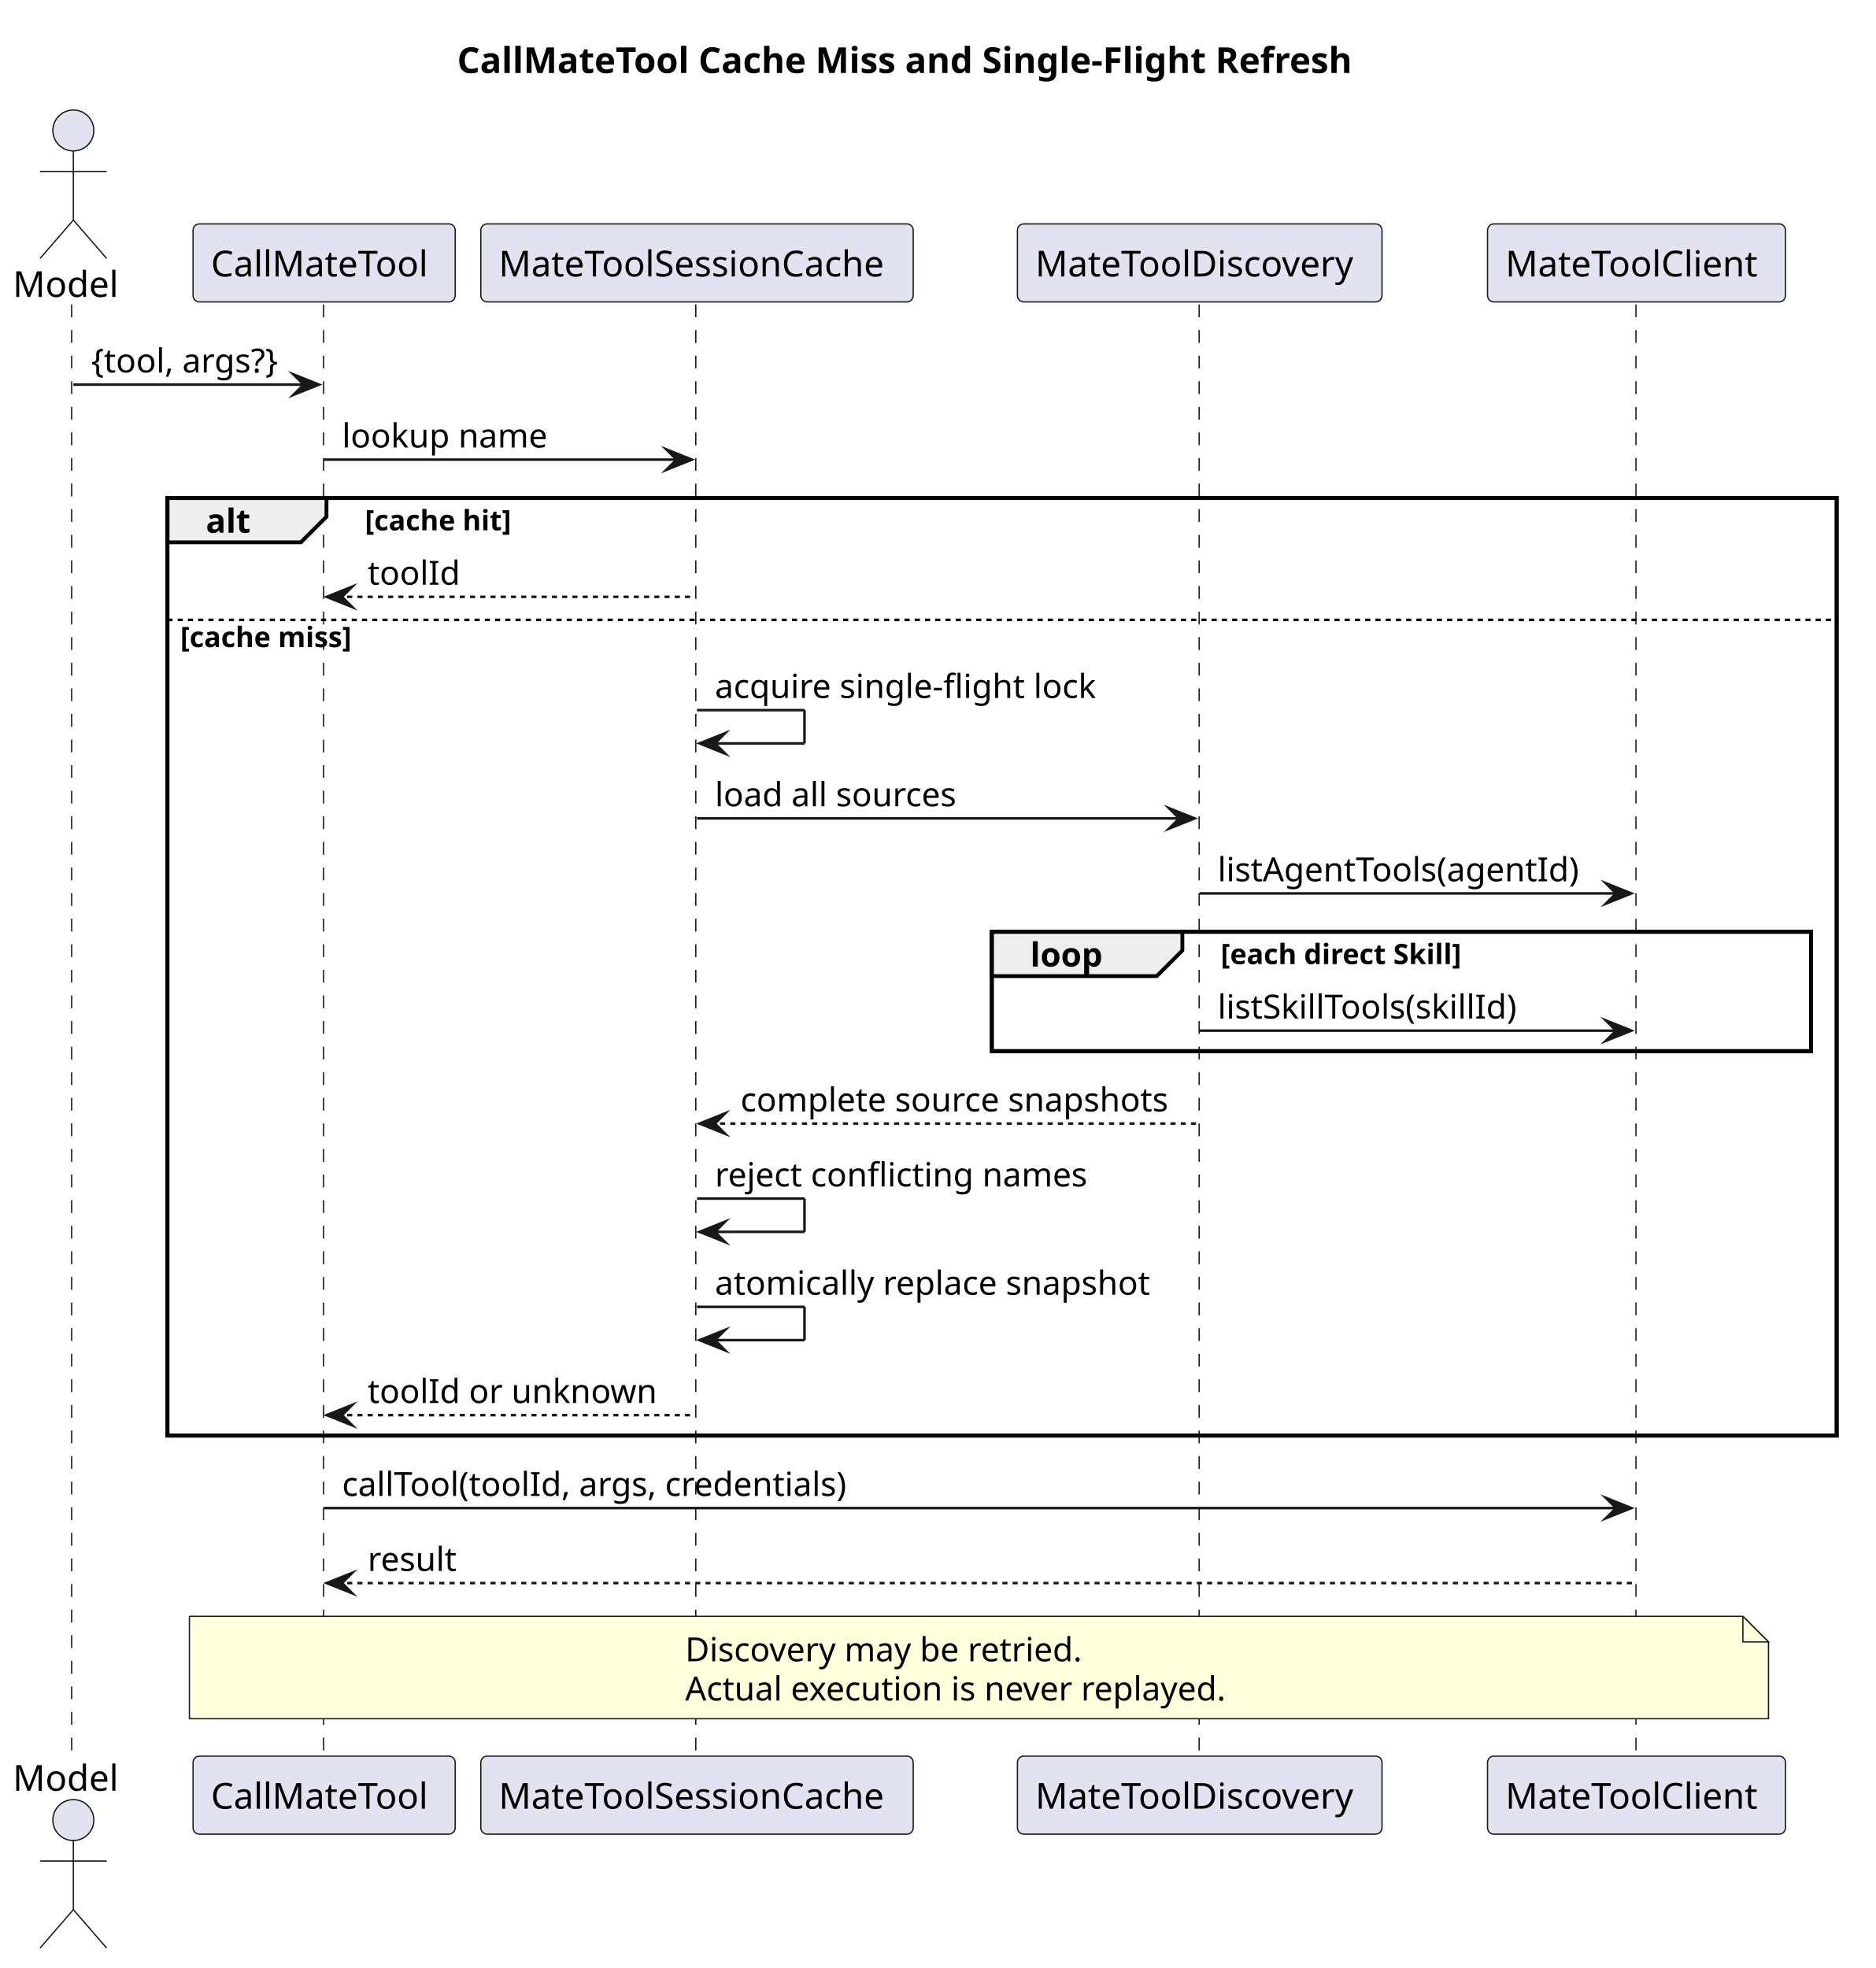
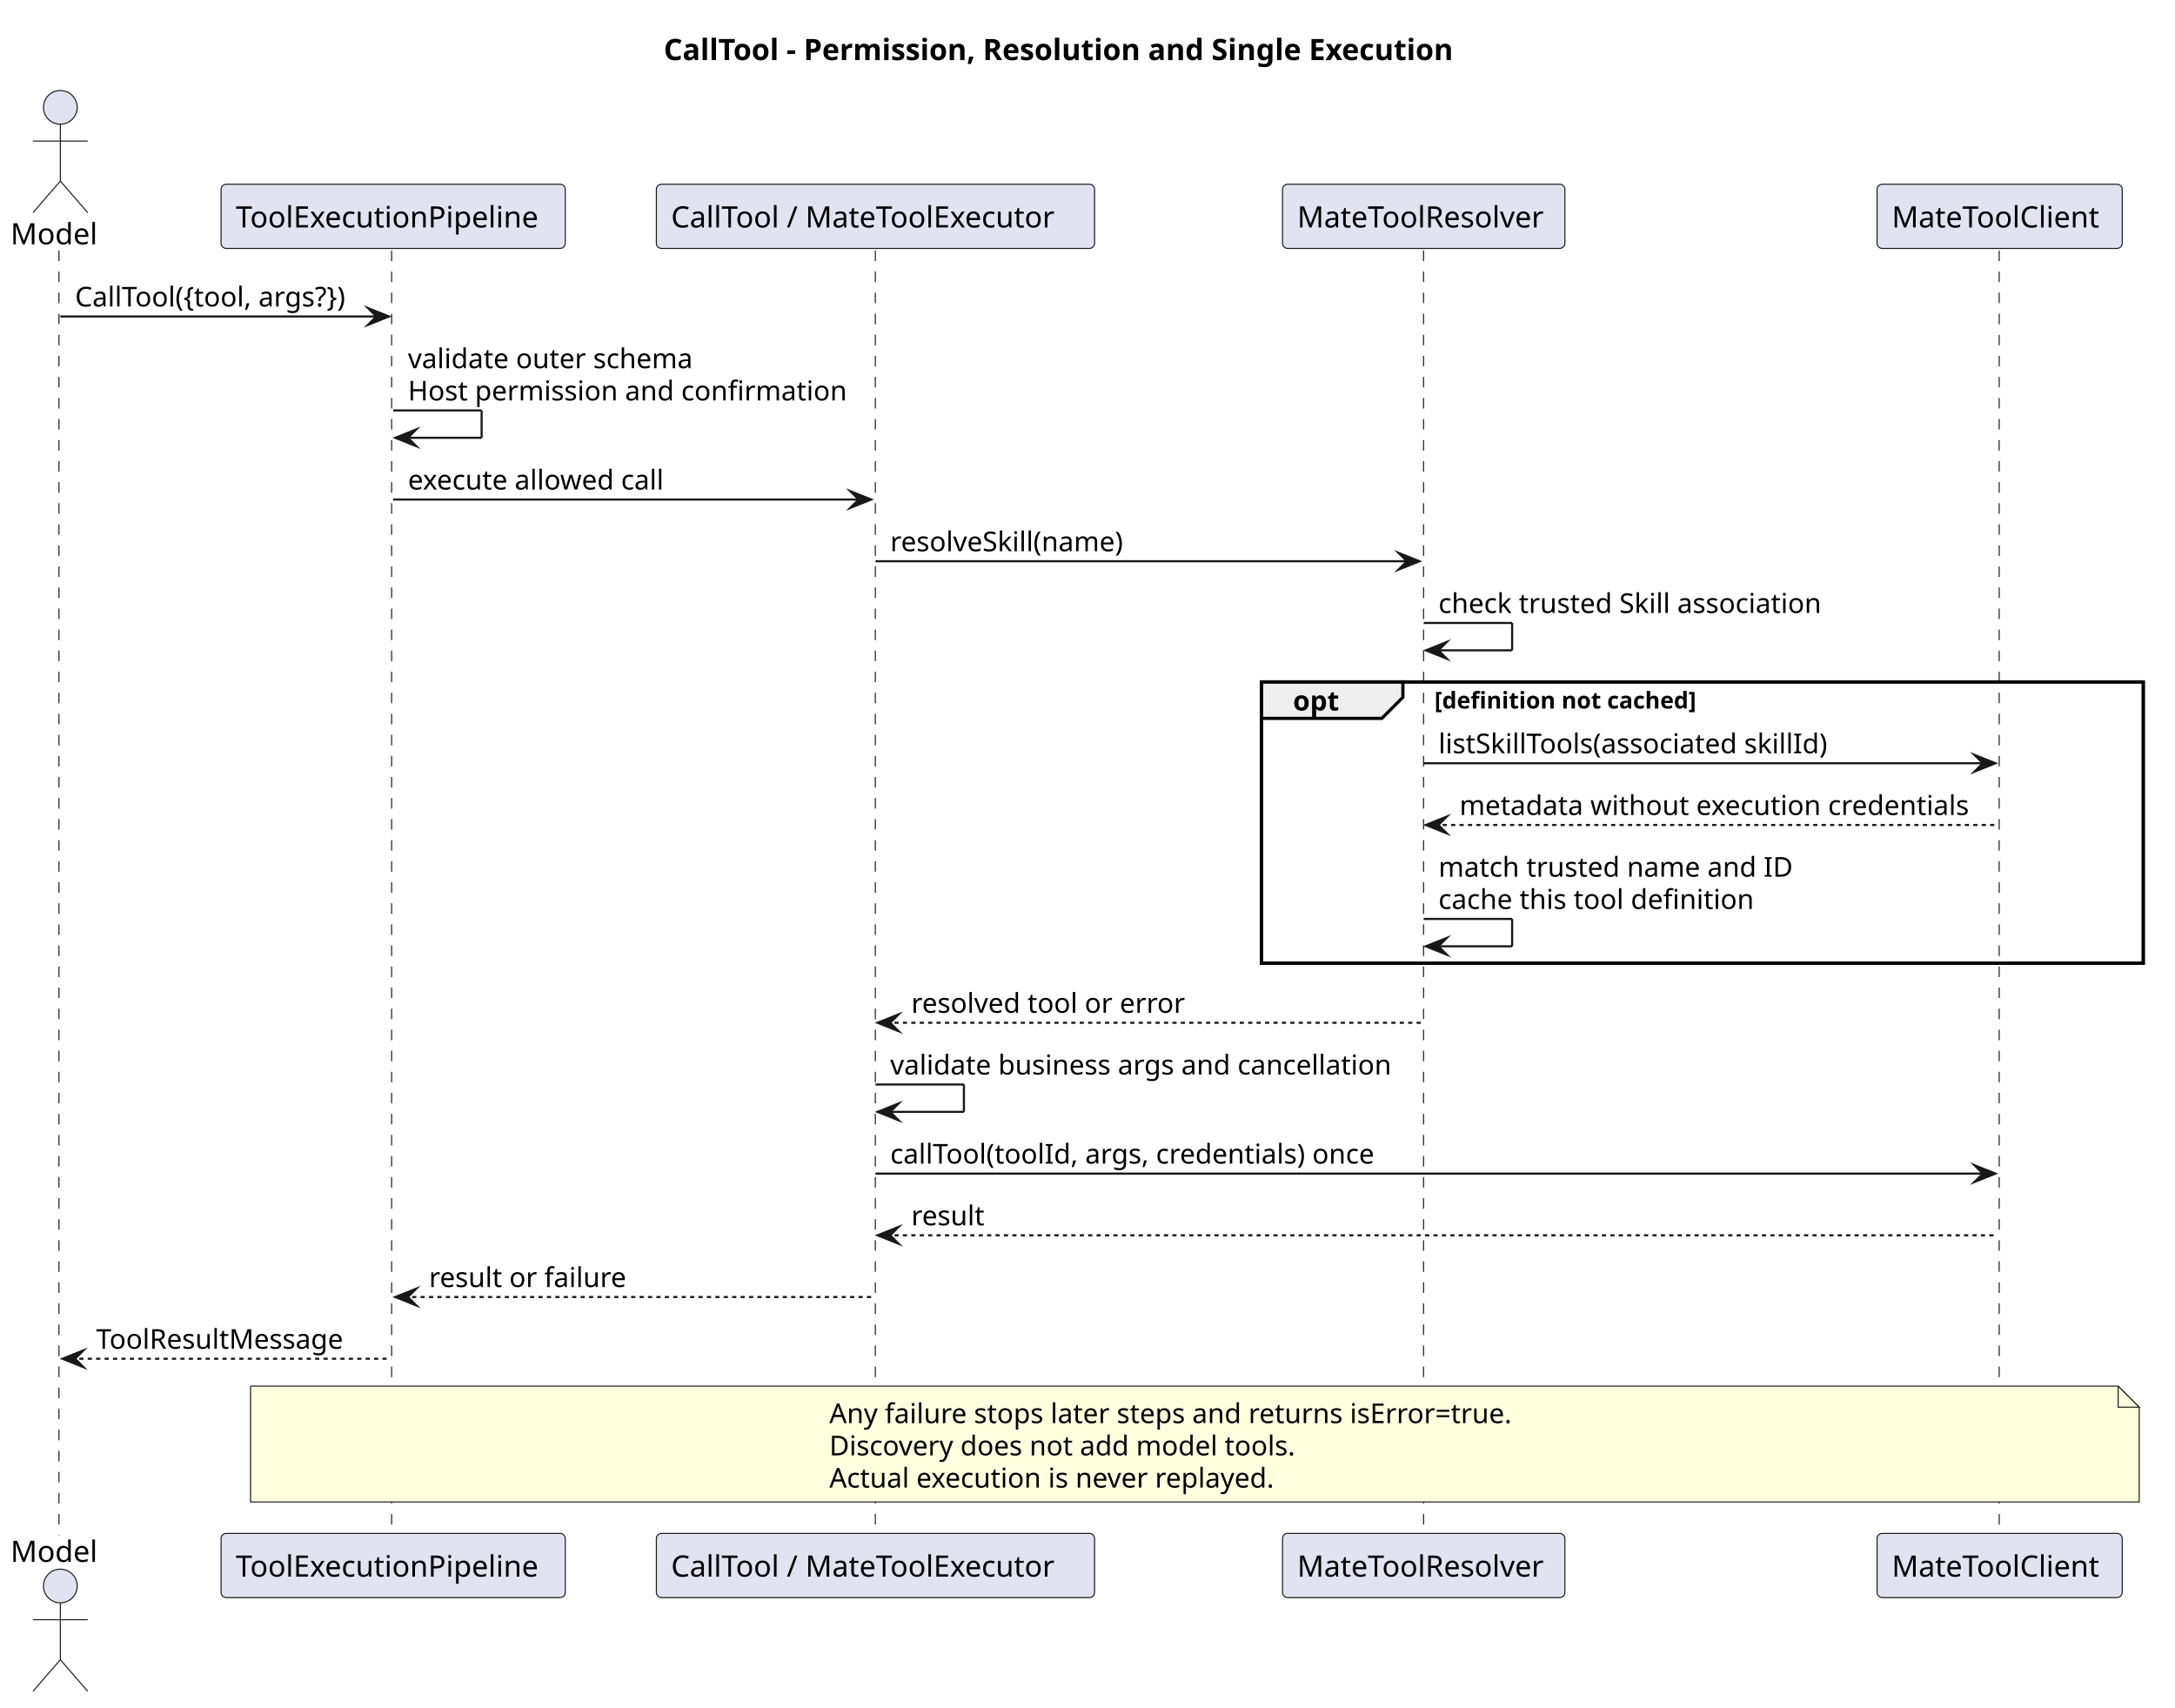
- <svg xmlns="http://www.w3.org/2000/svg" contentStyleType="text/css" data-diagram-type="SEQUENCE" height="769px" preserveAspectRatio="none" style="width:733px;height:769px;background:#FFFFFF;" version="1.1" viewBox="0 0 733 769" width="733px" zoomAndPan="magnify">
+ <svg xmlns="http://www.w3.org/2000/svg" contentStyleType="text/css" data-diagram-type="SEQUENCE" height="811px" preserveAspectRatio="none" style="width:1033px;height:811px;background:#FFFFFF;" version="1.1" viewBox="0 0 1033 811" width="1033px" zoomAndPan="magnify">
  <defs />
  <g>
-     <g class="title" data-source-line="127">
-       <text fill="#000000" font-family="sans-serif" font-size="14" font-weight="700" lengthAdjust="spacing" textLength="369.407" x="178.619" y="28.535">CallMateTool Cache Miss and Single-Flight Refresh</text>
+     <g class="title" data-source-line="135">
+       <text fill="#000000" font-family="sans-serif" font-size="14" font-weight="700" lengthAdjust="spacing" textLength="396.45" x="315.24" y="28.535">CallTool - Permission, Resolution and Single Execution</text>
    </g>
-     <rect fill="none" height="366.371" style="stroke:#000000;stroke-width:1.5;" width="652.217" x="65.428" y="194.598" />
-     <rect fill="none" height="46.621" style="stroke:#000000;stroke-width:1.5;" width="320.111" x="387.534" y="364.106" />
-     <g class="participant-lifeline" data-entity-uid="part1" data-qualified-name="Model" data-source-line="129" id="part1-lifeline">
+     <rect fill="none" height="133.553" style="stroke:#000000;stroke-width:1.5;" width="418.821" x="599.109" y="323.84" />
+     <g class="participant-lifeline" data-entity-uid="part1" data-qualified-name="Model" data-source-line="137" id="part1-lifeline">
      <g>
-         <rect fill="#000000" fill-opacity="0" height="568.234" width="8" x="24.658" y="118.977" />
-         <line style="stroke:#181818;stroke-width:0.5;stroke-dasharray:5,5;" x1="28" x2="28" y1="118.977" y2="687.211" />
+         <rect fill="#000000" fill-opacity="0" height="610.211" width="8" x="24.658" y="118.977" />
+         <line style="stroke:#181818;stroke-width:0.5;stroke-dasharray:5,5;" x1="28" x2="28" y1="118.977" y2="729.188" />
      </g>
    </g>
-     <g class="participant-lifeline" data-entity-uid="part2" data-qualified-name="Call" data-source-line="130" id="part2-lifeline">
+     <g class="participant-lifeline" data-entity-uid="part2" data-qualified-name="Pipeline" data-source-line="138" id="part2-lifeline">
      <g>
-         <rect fill="#000000" fill-opacity="0" height="568.234" width="8" x="122.647" y="118.977" />
-         <line style="stroke:#181818;stroke-width:0.5;stroke-dasharray:5,5;" x1="126.428" x2="126.428" y1="118.977" y2="687.211" />
+         <rect fill="#000000" fill-opacity="0" height="610.211" width="8" x="182.74" y="118.977" />
+         <line style="stroke:#181818;stroke-width:0.5;stroke-dasharray:5,5;" x1="185.999" x2="185.999" y1="118.977" y2="729.188" />
      </g>
    </g>
-     <g class="participant-lifeline" data-entity-uid="part3" data-qualified-name="Cache" data-source-line="131" id="part3-lifeline">
+     <g class="participant-lifeline" data-entity-uid="part3" data-qualified-name="Call" data-source-line="139" id="part3-lifeline">
      <g>
-         <rect fill="#000000" fill-opacity="0" height="568.234" width="8" x="268.34" y="118.977" />
-         <line style="stroke:#181818;stroke-width:0.5;stroke-dasharray:5,5;" x1="271.865" x2="271.865" y1="118.977" y2="687.211" />
+         <rect fill="#000000" fill-opacity="0" height="610.211" width="8" x="411.798" y="118.977" />
+         <line style="stroke:#181818;stroke-width:0.5;stroke-dasharray:5,5;" x1="415.731" x2="415.731" y1="118.977" y2="729.188" />
      </g>
    </g>
-     <g class="participant-lifeline" data-entity-uid="part4" data-qualified-name="Discovery" data-source-line="132" id="part4-lifeline">
+     <g class="participant-lifeline" data-entity-uid="part4" data-qualified-name="Resolver" data-source-line="140" id="part4-lifeline">
      <g>
-         <rect fill="#000000" fill-opacity="0" height="568.234" width="8" x="464.761" y="118.977" />
-         <line style="stroke:#181818;stroke-width:0.5;stroke-dasharray:5,5;" x1="468.534" x2="468.534" y1="118.977" y2="687.211" />
+         <rect fill="#000000" fill-opacity="0" height="610.211" width="8" x="672.176" y="118.977" />
+         <line style="stroke:#181818;stroke-width:0.5;stroke-dasharray:5,5;" x1="676.109" x2="676.109" y1="118.977" y2="729.188" />
      </g>
    </g>
-     <g class="participant-lifeline" data-entity-uid="part5" data-qualified-name="Mate" data-source-line="133" id="part5-lifeline">
+     <g class="participant-lifeline" data-entity-uid="part5" data-qualified-name="Mate" data-source-line="141" id="part5-lifeline">
      <g>
-         <rect fill="#000000" fill-opacity="0" height="568.234" width="8" x="635.43" y="118.977" />
-         <line style="stroke:#181818;stroke-width:0.5;stroke-dasharray:5,5;" x1="639.215" x2="639.215" y1="118.977" y2="687.211" />
+         <rect fill="#000000" fill-opacity="0" height="610.211" width="8" x="945.715" y="118.977" />
+         <line style="stroke:#181818;stroke-width:0.5;stroke-dasharray:5,5;" x1="949.5" x2="949.5" y1="118.977" y2="729.188" />
      </g>
    </g>
-     <g class="participant participant-head" data-entity-uid="part1" data-qualified-name="Model" data-source-line="129" id="part1-head">
+     <g class="participant participant-head" data-entity-uid="part1" data-qualified-name="Model" data-source-line="137" id="part1-head">
      <text fill="#000000" font-family="sans-serif" font-size="14" lengthAdjust="spacing" textLength="41.316" x="5" y="116.023">Model</text>
      <ellipse cx="28.658" cy="50.988" fill="#E2E2F0" rx="8" ry="8" style="stroke:#181818;stroke-width:0.5;" />
      <path d="M28.658,58.988 L28.658,85.988 M15.658,66.988 L41.658,66.988 M28.658,85.988 L15.658,100.988 M28.658,85.988 L41.658,100.988" fill="none" style="stroke:#181818;stroke-width:0.5;" />
    </g>
-     <g class="participant participant-tail" data-entity-uid="part1" data-qualified-name="Model" data-source-line="129" id="part1-tail">
-       <text fill="#000000" font-family="sans-serif" font-size="14" lengthAdjust="spacing" textLength="41.316" x="5" y="699.746">Model</text>
-       <ellipse cx="28.658" cy="711.199" fill="#E2E2F0" rx="8" ry="8" style="stroke:#181818;stroke-width:0.5;" />
-       <path d="M28.658,719.199 L28.658,746.199 M15.658,727.199 L41.658,727.199 M28.658,746.199 L15.658,761.199 M28.658,746.199 L41.658,761.199" fill="none" style="stroke:#181818;stroke-width:0.5;" />
+     <g class="participant participant-tail" data-entity-uid="part1" data-qualified-name="Model" data-source-line="137" id="part1-tail">
+       <text fill="#000000" font-family="sans-serif" font-size="14" lengthAdjust="spacing" textLength="41.316" x="5" y="741.723">Model</text>
+       <ellipse cx="28.658" cy="753.176" fill="#E2E2F0" rx="8" ry="8" style="stroke:#181818;stroke-width:0.5;" />
+       <path d="M28.658,761.176 L28.658,788.176 M15.658,769.176 L41.658,769.176 M28.658,788.176 L15.658,803.176 M28.658,788.176 L41.658,803.176" fill="none" style="stroke:#181818;stroke-width:0.5;" />
    </g>
-     <g class="participant participant-head" data-entity-uid="part2" data-qualified-name="Call" data-source-line="130" id="part2-head">
-       <rect fill="#E2E2F0" height="30.488" rx="2.5" ry="2.5" style="stroke:#181818;stroke-width:0.5;" width="102.436" x="75.428" y="87.488" />
-       <text fill="#000000" font-family="sans-serif" font-size="14" lengthAdjust="spacing" textLength="88.436" x="82.428" y="108.023">CallMateTool</text>
+     <g class="participant participant-head" data-entity-uid="part2" data-qualified-name="Pipeline" data-source-line="138" id="part2-head">
+       <rect fill="#E2E2F0" height="30.488" rx="2.5" ry="2.5" style="stroke:#181818;stroke-width:0.5;" width="163.481" x="104.999" y="87.488" />
+       <text fill="#000000" font-family="sans-serif" font-size="14" lengthAdjust="spacing" textLength="149.481" x="111.999" y="108.023">ToolExecutionPipeline</text>
    </g>
-     <g class="participant participant-tail" data-entity-uid="part2" data-qualified-name="Call" data-source-line="130" id="part2-tail">
-       <rect fill="#E2E2F0" height="30.488" rx="2.5" ry="2.5" style="stroke:#181818;stroke-width:0.5;" width="102.436" x="75.428" y="686.211" />
-       <text fill="#000000" font-family="sans-serif" font-size="14" lengthAdjust="spacing" textLength="88.436" x="82.428" y="706.746">CallMateTool</text>
+     <g class="participant participant-tail" data-entity-uid="part2" data-qualified-name="Pipeline" data-source-line="138" id="part2-tail">
+       <rect fill="#E2E2F0" height="30.488" rx="2.5" ry="2.5" style="stroke:#181818;stroke-width:0.5;" width="163.481" x="104.999" y="728.188" />
+       <text fill="#000000" font-family="sans-serif" font-size="14" lengthAdjust="spacing" textLength="149.481" x="111.999" y="748.723">ToolExecutionPipeline</text>
    </g>
-     <g class="participant participant-head" data-entity-uid="part3" data-qualified-name="Cache" data-source-line="131" id="part3-head">
-       <rect fill="#E2E2F0" height="30.488" rx="2.5" ry="2.5" style="stroke:#181818;stroke-width:0.5;" width="168.95" x="187.865" y="87.488" />
-       <text fill="#000000" font-family="sans-serif" font-size="14" lengthAdjust="spacing" textLength="154.95" x="194.865" y="108.023">MateToolSessionCache</text>
+     <g class="participant participant-head" data-entity-uid="part3" data-qualified-name="Call" data-source-line="139" id="part3-head">
+       <rect fill="#E2E2F0" height="30.488" rx="2.5" ry="2.5" style="stroke:#181818;stroke-width:0.5;" width="208.134" x="311.731" y="87.488" />
+       <text fill="#000000" font-family="sans-serif" font-size="14" lengthAdjust="spacing" textLength="194.134" x="318.731" y="108.023">CallTool / MateToolExecutor</text>
    </g>
-     <g class="participant participant-tail" data-entity-uid="part3" data-qualified-name="Cache" data-source-line="131" id="part3-tail">
-       <rect fill="#E2E2F0" height="30.488" rx="2.5" ry="2.5" style="stroke:#181818;stroke-width:0.5;" width="168.95" x="187.865" y="686.211" />
-       <text fill="#000000" font-family="sans-serif" font-size="14" lengthAdjust="spacing" textLength="154.95" x="194.865" y="706.746">MateToolSessionCache</text>
+     <g class="participant participant-tail" data-entity-uid="part3" data-qualified-name="Call" data-source-line="139" id="part3-tail">
+       <rect fill="#E2E2F0" height="30.488" rx="2.5" ry="2.5" style="stroke:#181818;stroke-width:0.5;" width="208.134" x="311.731" y="728.188" />
+       <text fill="#000000" font-family="sans-serif" font-size="14" lengthAdjust="spacing" textLength="194.134" x="318.731" y="748.723">CallTool / MateToolExecutor</text>
    </g>
-     <g class="participant participant-head" data-entity-uid="part4" data-qualified-name="Discovery" data-source-line="132" id="part4-head">
-       <rect fill="#E2E2F0" height="30.488" rx="2.5" ry="2.5" style="stroke:#181818;stroke-width:0.5;" width="142.454" x="397.534" y="87.488" />
-       <text fill="#000000" font-family="sans-serif" font-size="14" lengthAdjust="spacing" textLength="128.454" x="404.534" y="108.023">MateToolDiscovery</text>
+     <g class="participant participant-head" data-entity-uid="part4" data-qualified-name="Resolver" data-source-line="140" id="part4-head">
+       <rect fill="#E2E2F0" height="30.488" rx="2.5" ry="2.5" style="stroke:#181818;stroke-width:0.5;" width="134.135" x="609.109" y="87.488" />
+       <text fill="#000000" font-family="sans-serif" font-size="14" lengthAdjust="spacing" textLength="120.135" x="616.109" y="108.023">MateToolResolver</text>
    </g>
-     <g class="participant participant-tail" data-entity-uid="part4" data-qualified-name="Discovery" data-source-line="132" id="part4-tail">
-       <rect fill="#E2E2F0" height="30.488" rx="2.5" ry="2.5" style="stroke:#181818;stroke-width:0.5;" width="142.454" x="397.534" y="686.211" />
-       <text fill="#000000" font-family="sans-serif" font-size="14" lengthAdjust="spacing" textLength="128.454" x="404.534" y="706.746">MateToolDiscovery</text>
+     <g class="participant participant-tail" data-entity-uid="part4" data-qualified-name="Resolver" data-source-line="140" id="part4-tail">
+       <rect fill="#E2E2F0" height="30.488" rx="2.5" ry="2.5" style="stroke:#181818;stroke-width:0.5;" width="134.135" x="609.109" y="728.188" />
+       <text fill="#000000" font-family="sans-serif" font-size="14" lengthAdjust="spacing" textLength="120.135" x="616.109" y="748.723">MateToolResolver</text>
    </g>
-     <g class="participant participant-head" data-entity-uid="part5" data-qualified-name="Mate" data-source-line="133" id="part5-head">
-       <rect fill="#E2E2F0" height="30.488" rx="2.5" ry="2.5" style="stroke:#181818;stroke-width:0.5;" width="116.43" x="581.215" y="87.488" />
-       <text fill="#000000" font-family="sans-serif" font-size="14" lengthAdjust="spacing" textLength="102.43" x="588.215" y="108.023">MateToolClient</text>
+     <g class="participant participant-head" data-entity-uid="part5" data-qualified-name="Mate" data-source-line="141" id="part5-head">
+       <rect fill="#E2E2F0" height="30.488" rx="2.5" ry="2.5" style="stroke:#181818;stroke-width:0.5;" width="116.43" x="891.5" y="87.488" />
+       <text fill="#000000" font-family="sans-serif" font-size="14" lengthAdjust="spacing" textLength="102.43" x="898.5" y="108.023">MateToolClient</text>
    </g>
-     <g class="participant participant-tail" data-entity-uid="part5" data-qualified-name="Mate" data-source-line="133" id="part5-tail">
-       <rect fill="#E2E2F0" height="30.488" rx="2.5" ry="2.5" style="stroke:#181818;stroke-width:0.5;" width="116.43" x="581.215" y="686.211" />
-       <text fill="#000000" font-family="sans-serif" font-size="14" lengthAdjust="spacing" textLength="102.43" x="588.215" y="706.746">MateToolClient</text>
+     <g class="participant participant-tail" data-entity-uid="part5" data-qualified-name="Mate" data-source-line="141" id="part5-tail">
+       <rect fill="#E2E2F0" height="30.488" rx="2.5" ry="2.5" style="stroke:#181818;stroke-width:0.5;" width="116.43" x="891.5" y="728.188" />
+       <text fill="#000000" font-family="sans-serif" font-size="14" lengthAdjust="spacing" textLength="102.43" x="898.5" y="748.723">MateToolClient</text>
    </g>
-     <g class="message" data-entity-1="part1" data-entity-2="part2" data-source-line="135" id="msg1">
-       <polygon fill="#181818" points="114.647,146.287,124.647,150.287,114.647,154.287,118.647,150.287" style="stroke:#181818;stroke-width:1;stroke-linejoin:miter;stroke-miterlimit:10;" />
-       <line style="stroke:#181818;stroke-width:1;" x1="28.658" x2="120.647" y1="150.287" y2="150.287" />
-       <text fill="#000000" font-family="sans-serif" font-size="13" lengthAdjust="spacing" textLength="73.988" x="35.658" y="145.545">{tool, args?}</text>
+     <g class="message" data-entity-1="part1" data-entity-2="part2" data-source-line="143" id="msg1">
+       <polygon fill="#181818" points="174.74,146.287,184.74,150.287,174.74,154.287,178.74,150.287" style="stroke:#181818;stroke-width:1;stroke-linejoin:miter;stroke-miterlimit:10;" />
+       <line style="stroke:#181818;stroke-width:1;" x1="28.658" x2="180.74" y1="150.287" y2="150.287" />
+       <text fill="#000000" font-family="sans-serif" font-size="13" lengthAdjust="spacing" textLength="134.082" x="35.658" y="145.545">CallTool({tool, args?})</text>
    </g>
-     <g class="message" data-entity-1="part2" data-entity-2="part3" data-source-line="136" id="msg2">
-       <polygon fill="#181818" points="260.34,175.598,270.34,179.598,260.34,183.598,264.34,179.598" style="stroke:#181818;stroke-width:1;stroke-linejoin:miter;stroke-miterlimit:10;" />
-       <line style="stroke:#181818;stroke-width:1;" x1="126.647" x2="266.34" y1="179.598" y2="179.598" />
-       <text fill="#000000" font-family="sans-serif" font-size="13" lengthAdjust="spacing" textLength="82.316" x="133.647" y="174.856">lookup name</text>
+     <g class="message" data-entity-1="part2" data-entity-2="part2" data-source-line="144" id="msg2">
+       <line style="stroke:#181818;stroke-width:1;" x1="186.74" x2="228.74" y1="194.908" y2="194.908" />
+       <line style="stroke:#181818;stroke-width:1;" x1="228.74" x2="228.74" y1="194.908" y2="207.908" />
+       <line style="stroke:#181818;stroke-width:1;" x1="187.74" x2="228.74" y1="207.908" y2="207.908" />
+       <polygon fill="#181818" points="197.74,203.908,187.74,207.908,197.74,211.908,193.74,207.908" style="stroke:#181818;stroke-width:1;stroke-linejoin:miter;stroke-miterlimit:10;" />
+       <text fill="#000000" font-family="sans-serif" font-size="13" lengthAdjust="spacing" textLength="138.506" x="193.74" y="174.856">validate outer schema</text>
+       <text fill="#000000" font-family="sans-serif" font-size="13" lengthAdjust="spacing" textLength="215.059" x="193.74" y="190.166">Host permission and confirmation</text>
    </g>
-     <path d="M65.428,194.598 L127.567,194.598 L127.567,201.908 L117.567,211.908 L65.428,211.908 L65.428,194.598" fill="#EEEEEE" style="stroke:#000000;stroke-width:1.5;" />
-     <rect fill="none" height="366.371" style="stroke:#000000;stroke-width:1.5;" width="652.217" x="65.428" y="194.598" />
-     <text fill="#000000" font-family="sans-serif" font-size="13" font-weight="700" lengthAdjust="spacing" textLength="17.139" x="80.428" y="208.166">alt</text>
-     <text fill="#000000" font-family="sans-serif" font-size="11" font-weight="700" lengthAdjust="spacing" textLength="58.883" x="142.567" y="207.232">[cache hit]</text>
-     <g class="message" data-entity-1="part3" data-entity-2="part2" data-source-line="138" id="msg3">
-       <polygon fill="#181818" points="137.647,229.219,127.647,233.219,137.647,237.219,133.647,233.219" style="stroke:#181818;stroke-width:1;stroke-linejoin:miter;stroke-miterlimit:10;" />
-       <line style="stroke:#181818;stroke-width:1;stroke-dasharray:2,2;" x1="131.647" x2="271.34" y1="233.219" y2="233.219" />
-       <text fill="#000000" font-family="sans-serif" font-size="13" lengthAdjust="spacing" textLength="36.518" x="143.647" y="228.477">toolId</text>
+     <g class="message" data-entity-1="part2" data-entity-2="part3" data-source-line="145" id="msg3">
+       <polygon fill="#181818" points="403.798,233.219,413.798,237.219,403.798,241.219,407.798,237.219" style="stroke:#181818;stroke-width:1;stroke-linejoin:miter;stroke-miterlimit:10;" />
+       <line style="stroke:#181818;stroke-width:1;" x1="186.74" x2="409.798" y1="237.219" y2="237.219" />
+       <text fill="#000000" font-family="sans-serif" font-size="13" lengthAdjust="spacing" textLength="126.991" x="193.74" y="232.477">execute allowed call</text>
    </g>
-     <line style="stroke:#000000;stroke-width:1;stroke-dasharray:2,2;" x1="65.428" x2="717.645" y1="242.219" y2="242.219" />
-     <text fill="#000000" font-family="sans-serif" font-size="11" font-weight="700" lengthAdjust="spacing" textLength="70.308" x="70.428" y="252.853">[cache miss]</text>
-     <g class="message" data-entity-1="part3" data-entity-2="part3" data-source-line="140" id="msg4">
-       <line style="stroke:#181818;stroke-width:1;" x1="272.34" x2="314.34" y1="277.484" y2="277.484" />
-       <line style="stroke:#181818;stroke-width:1;" x1="314.34" x2="314.34" y1="277.484" y2="290.484" />
-       <line style="stroke:#181818;stroke-width:1;" x1="273.34" x2="314.34" y1="290.484" y2="290.484" />
-       <polygon fill="#181818" points="283.34,286.484,273.34,290.484,283.34,294.484,279.34,290.484" style="stroke:#181818;stroke-width:1;stroke-linejoin:miter;stroke-miterlimit:10;" />
-       <text fill="#000000" font-family="sans-serif" font-size="13" lengthAdjust="spacing" textLength="159.047" x="279.34" y="272.742">acquire single-flight lock</text>
+     <g class="message" data-entity-1="part3" data-entity-2="part4" data-source-line="146" id="msg4">
+       <polygon fill="#181818" points="664.176,262.529,674.176,266.529,664.176,270.529,668.176,266.529" style="stroke:#181818;stroke-width:1;stroke-linejoin:miter;stroke-miterlimit:10;" />
+       <line style="stroke:#181818;stroke-width:1;" x1="415.798" x2="670.176" y1="266.529" y2="266.529" />
+       <text fill="#000000" font-family="sans-serif" font-size="13" lengthAdjust="spacing" textLength="113.858" x="422.798" y="261.787">resolveSkill(name)</text>
    </g>
-     <g class="message" data-entity-1="part3" data-entity-2="part4" data-source-line="141" id="msg5">
-       <polygon fill="#181818" points="456.761,315.795,466.761,319.795,456.761,323.795,460.761,319.795" style="stroke:#181818;stroke-width:1;stroke-linejoin:miter;stroke-miterlimit:10;" />
-       <line style="stroke:#181818;stroke-width:1;" x1="272.34" x2="462.761" y1="319.795" y2="319.795" />
-       <text fill="#000000" font-family="sans-serif" font-size="13" lengthAdjust="spacing" textLength="98.554" x="279.34" y="315.053">load all sources</text>
+     <g class="message" data-entity-1="part4" data-entity-2="part4" data-source-line="147" id="msg5">
+       <line style="stroke:#181818;stroke-width:1;" x1="676.176" x2="718.176" y1="295.84" y2="295.84" />
+       <line style="stroke:#181818;stroke-width:1;" x1="718.176" x2="718.176" y1="295.84" y2="308.84" />
+       <line style="stroke:#181818;stroke-width:1;" x1="677.176" x2="718.176" y1="308.84" y2="308.84" />
+       <polygon fill="#181818" points="687.176,304.84,677.176,308.84,687.176,312.84,683.176,308.84" style="stroke:#181818;stroke-width:1;stroke-linejoin:miter;stroke-miterlimit:10;" />
+       <text fill="#000000" font-family="sans-serif" font-size="13" lengthAdjust="spacing" textLength="190.29" x="683.176" y="291.098">check trusted Skill association</text>
    </g>
-     <g class="message" data-entity-1="part4" data-entity-2="part5" data-source-line="142" id="msg6">
-       <polygon fill="#181818" points="627.43,345.106,637.43,349.106,627.43,353.106,631.43,349.106" style="stroke:#181818;stroke-width:1;stroke-linejoin:miter;stroke-miterlimit:10;" />
-       <line style="stroke:#181818;stroke-width:1;" x1="468.761" x2="633.43" y1="349.106" y2="349.106" />
-       <text fill="#000000" font-family="sans-serif" font-size="13" lengthAdjust="spacing" textLength="146.669" x="475.761" y="344.363">listAgentTools(agentId)</text>
+     <path d="M599.109,323.84 L666.294,323.84 L666.294,331.15 L656.294,341.15 L599.109,341.15 L599.109,323.84" fill="#EEEEEE" style="stroke:#000000;stroke-width:1.5;" />
+     <rect fill="none" height="133.553" style="stroke:#000000;stroke-width:1.5;" width="418.821" x="599.109" y="323.84" />
+     <text fill="#000000" font-family="sans-serif" font-size="13" font-weight="700" lengthAdjust="spacing" textLength="22.185" x="614.109" y="337.408">opt</text>
+     <text fill="#000000" font-family="sans-serif" font-size="11" font-weight="700" lengthAdjust="spacing" textLength="128.203" x="681.294" y="336.475">[definition not cached]</text>
+     <g class="message" data-entity-1="part4" data-entity-2="part5" data-source-line="149" id="msg6">
+       <polygon fill="#181818" points="937.715,358.461,947.715,362.461,937.715,366.461,941.715,362.461" style="stroke:#181818;stroke-width:1;stroke-linejoin:miter;stroke-miterlimit:10;" />
+       <line style="stroke:#181818;stroke-width:1;" x1="676.176" x2="943.715" y1="362.461" y2="362.461" />
+       <text fill="#000000" font-family="sans-serif" font-size="13" lengthAdjust="spacing" textLength="195.749" x="683.176" y="357.719">listSkillTools(associated skillId)</text>
    </g>
-     <path d="M387.534,364.106 L461.981,364.106 L461.981,371.416 L451.981,381.416 L387.534,381.416 L387.534,364.106" fill="#EEEEEE" style="stroke:#000000;stroke-width:1.5;" />
-     <rect fill="none" height="46.621" style="stroke:#000000;stroke-width:1.5;" width="320.111" x="387.534" y="364.106" />
-     <text fill="#000000" font-family="sans-serif" font-size="13" font-weight="700" lengthAdjust="spacing" textLength="29.447" x="402.534" y="377.674">loop</text>
-     <text fill="#000000" font-family="sans-serif" font-size="11" font-weight="700" lengthAdjust="spacing" textLength="97.996" x="476.981" y="376.74">[each direct Skill]</text>
-     <g class="message" data-entity-1="part4" data-entity-2="part5" data-source-line="144" id="msg7">
-       <polygon fill="#181818" points="627.43,398.727,637.43,402.727,627.43,406.727,631.43,402.727" style="stroke:#181818;stroke-width:1;stroke-linejoin:miter;stroke-miterlimit:10;" />
-       <line style="stroke:#181818;stroke-width:1;" x1="468.761" x2="633.43" y1="402.727" y2="402.727" />
-       <text fill="#000000" font-family="sans-serif" font-size="13" lengthAdjust="spacing" textLength="125.335" x="475.761" y="397.984">listSkillTools(skillId)</text>
+     <g class="message" data-entity-1="part5" data-entity-2="part4" data-source-line="150" id="msg7">
+       <polygon fill="#181818" points="687.176,387.772,677.176,391.772,687.176,395.772,683.176,391.772" style="stroke:#181818;stroke-width:1;stroke-linejoin:miter;stroke-miterlimit:10;" />
+       <line style="stroke:#181818;stroke-width:1;stroke-dasharray:2,2;" x1="681.176" x2="948.715" y1="391.772" y2="391.772" />
+       <text fill="#000000" font-family="sans-serif" font-size="13" lengthAdjust="spacing" textLength="249.539" x="693.176" y="387.029">metadata without execution credentials</text>
    </g>
-     <g class="message" data-entity-1="part4" data-entity-2="part3" data-source-line="146" id="msg8">
-       <polygon fill="#181818" points="283.34,435.037,273.34,439.037,283.34,443.037,279.34,439.037" style="stroke:#181818;stroke-width:1;stroke-linejoin:miter;stroke-miterlimit:10;" />
-       <line style="stroke:#181818;stroke-width:1;stroke-dasharray:2,2;" x1="277.34" x2="467.761" y1="439.037" y2="439.037" />
-       <text fill="#000000" font-family="sans-serif" font-size="13" lengthAdjust="spacing" textLength="172.421" x="289.34" y="434.295">complete source snapshots</text>
+     <g class="message" data-entity-1="part4" data-entity-2="part4" data-source-line="151" id="msg8">
+       <line style="stroke:#181818;stroke-width:1;" x1="676.176" x2="718.176" y1="436.393" y2="436.393" />
+       <line style="stroke:#181818;stroke-width:1;" x1="718.176" x2="718.176" y1="436.393" y2="449.393" />
+       <line style="stroke:#181818;stroke-width:1;" x1="677.176" x2="718.176" y1="449.393" y2="449.393" />
+       <polygon fill="#181818" points="687.176,445.393,677.176,449.393,687.176,453.393,683.176,449.393" style="stroke:#181818;stroke-width:1;stroke-linejoin:miter;stroke-miterlimit:10;" />
+       <text fill="#000000" font-family="sans-serif" font-size="13" lengthAdjust="spacing" textLength="172.06" x="683.176" y="416.34">match trusted name and ID</text>
+       <text fill="#000000" font-family="sans-serif" font-size="13" lengthAdjust="spacing" textLength="156.514" x="683.176" y="431.65">cache this tool definition</text>
    </g>
-     <g class="message" data-entity-1="part3" data-entity-2="part3" data-source-line="147" id="msg9">
-       <line style="stroke:#181818;stroke-width:1;" x1="272.34" x2="314.34" y1="468.348" y2="468.348" />
-       <line style="stroke:#181818;stroke-width:1;" x1="314.34" x2="314.34" y1="468.348" y2="481.348" />
-       <line style="stroke:#181818;stroke-width:1;" x1="273.34" x2="314.34" y1="481.348" y2="481.348" />
-       <polygon fill="#181818" points="283.34,477.348,273.34,481.348,283.34,485.348,279.34,481.348" style="stroke:#181818;stroke-width:1;stroke-linejoin:miter;stroke-miterlimit:10;" />
-       <text fill="#000000" font-family="sans-serif" font-size="13" lengthAdjust="spacing" textLength="151.22" x="279.34" y="463.606">reject conflicting names</text>
+     <g class="message" data-entity-1="part4" data-entity-2="part3" data-source-line="153" id="msg9">
+       <polygon fill="#181818" points="426.798,481.703,416.798,485.703,426.798,489.703,422.798,485.703" style="stroke:#181818;stroke-width:1;stroke-linejoin:miter;stroke-miterlimit:10;" />
+       <line style="stroke:#181818;stroke-width:1;stroke-dasharray:2,2;" x1="420.798" x2="675.176" y1="485.703" y2="485.703" />
+       <text fill="#000000" font-family="sans-serif" font-size="13" lengthAdjust="spacing" textLength="134.507" x="432.798" y="480.961">resolved tool or error</text>
    </g>
-     <g class="message" data-entity-1="part3" data-entity-2="part3" data-source-line="148" id="msg10">
-       <line style="stroke:#181818;stroke-width:1;" x1="272.34" x2="314.34" y1="510.658" y2="510.658" />
-       <line style="stroke:#181818;stroke-width:1;" x1="314.34" x2="314.34" y1="510.658" y2="523.658" />
-       <line style="stroke:#181818;stroke-width:1;" x1="273.34" x2="314.34" y1="523.658" y2="523.658" />
-       <polygon fill="#181818" points="283.34,519.658,273.34,523.658,283.34,527.658,279.34,523.658" style="stroke:#181818;stroke-width:1;stroke-linejoin:miter;stroke-miterlimit:10;" />
-       <text fill="#000000" font-family="sans-serif" font-size="13" lengthAdjust="spacing" textLength="175.475" x="279.34" y="505.916">atomically replace snapshot</text>
+     <g class="message" data-entity-1="part3" data-entity-2="part3" data-source-line="154" id="msg10">
+       <line style="stroke:#181818;stroke-width:1;" x1="415.798" x2="457.798" y1="515.014" y2="515.014" />
+       <line style="stroke:#181818;stroke-width:1;" x1="457.798" x2="457.798" y1="515.014" y2="528.014" />
+       <line style="stroke:#181818;stroke-width:1;" x1="416.798" x2="457.798" y1="528.014" y2="528.014" />
+       <polygon fill="#181818" points="426.798,524.014,416.798,528.014,426.798,532.014,422.798,528.014" style="stroke:#181818;stroke-width:1;stroke-linejoin:miter;stroke-miterlimit:10;" />
+       <text fill="#000000" font-family="sans-serif" font-size="13" lengthAdjust="spacing" textLength="246.378" x="422.798" y="510.272">validate business args and cancellation</text>
    </g>
-     <g class="message" data-entity-1="part3" data-entity-2="part2" data-source-line="149" id="msg11">
-       <polygon fill="#181818" points="137.647,548.969,127.647,552.969,137.647,556.969,133.647,552.969" style="stroke:#181818;stroke-width:1;stroke-linejoin:miter;stroke-miterlimit:10;" />
-       <line style="stroke:#181818;stroke-width:1;stroke-dasharray:2,2;" x1="131.647" x2="271.34" y1="552.969" y2="552.969" />
-       <text fill="#000000" font-family="sans-serif" font-size="13" lengthAdjust="spacing" textLength="115.921" x="143.647" y="548.227">toolId or unknown</text>
+     <g class="message" data-entity-1="part3" data-entity-2="part5" data-source-line="155" id="msg11">
+       <polygon fill="#181818" points="937.715,553.324,947.715,557.324,937.715,561.324,941.715,557.324" style="stroke:#181818;stroke-width:1;stroke-linejoin:miter;stroke-miterlimit:10;" />
+       <line style="stroke:#181818;stroke-width:1;" x1="415.798" x2="943.715" y1="557.324" y2="557.324" />
+       <text fill="#000000" font-family="sans-serif" font-size="13" lengthAdjust="spacing" textLength="240.925" x="422.798" y="552.582">callTool(toolId, args, credentials) once</text>
    </g>
-     <g class="message" data-entity-1="part2" data-entity-2="part5" data-source-line="151" id="msg12">
-       <polygon fill="#181818" points="627.43,585.279,637.43,589.279,627.43,593.279,631.43,589.279" style="stroke:#181818;stroke-width:1;stroke-linejoin:miter;stroke-miterlimit:10;" />
-       <line style="stroke:#181818;stroke-width:1;" x1="126.647" x2="633.43" y1="589.279" y2="589.279" />
-       <text fill="#000000" font-family="sans-serif" font-size="13" lengthAdjust="spacing" textLength="206.857" x="133.647" y="584.537">callTool(toolId, args, credentials)</text>
+     <g class="message" data-entity-1="part5" data-entity-2="part3" data-source-line="156" id="msg12">
+       <polygon fill="#181818" points="426.798,582.635,416.798,586.635,426.798,590.635,422.798,586.635" style="stroke:#181818;stroke-width:1;stroke-linejoin:miter;stroke-miterlimit:10;" />
+       <line style="stroke:#181818;stroke-width:1;stroke-dasharray:2,2;" x1="420.798" x2="948.715" y1="586.635" y2="586.635" />
+       <text fill="#000000" font-family="sans-serif" font-size="13" lengthAdjust="spacing" textLength="35.877" x="432.798" y="581.893">result</text>
    </g>
-     <g class="message" data-entity-1="part5" data-entity-2="part2" data-source-line="152" id="msg13">
-       <polygon fill="#181818" points="137.647,614.59,127.647,618.59,137.647,622.59,133.647,618.59" style="stroke:#181818;stroke-width:1;stroke-linejoin:miter;stroke-miterlimit:10;" />
-       <line style="stroke:#181818;stroke-width:1;stroke-dasharray:2,2;" x1="131.647" x2="638.43" y1="618.59" y2="618.59" />
-       <text fill="#000000" font-family="sans-serif" font-size="13" lengthAdjust="spacing" textLength="35.877" x="143.647" y="613.848">result</text>
+     <g class="message" data-entity-1="part3" data-entity-2="part2" data-source-line="157" id="msg13">
+       <polygon fill="#181818" points="197.74,611.945,187.74,615.945,197.74,619.945,193.74,615.945" style="stroke:#181818;stroke-width:1;stroke-linejoin:miter;stroke-miterlimit:10;" />
+       <line style="stroke:#181818;stroke-width:1;stroke-dasharray:2,2;" x1="191.74" x2="414.798" y1="615.945" y2="615.945" />
+       <text fill="#000000" font-family="sans-serif" font-size="13" lengthAdjust="spacing" textLength="97.513" x="203.74" y="611.203">result or failure</text>
    </g>
-     <path d="M74,631.59 L74,671.59 L691,671.59 L691,641.59 L681,631.59 L74,631.59" fill="#FEFFDD" style="stroke:#181818;stroke-width:0.5;" />
-     <path d="M681,631.59 L681,641.59 L691,641.59 L681,631.59" fill="#FEFFDD" style="stroke:#181818;stroke-width:0.5;" />
-     <text fill="#000000" font-family="sans-serif" font-size="13" lengthAdjust="spacing" textLength="160.761" x="267.707" y="649.158">Discovery may be retried.</text>
-     <text fill="#000000" font-family="sans-serif" font-size="13" lengthAdjust="spacing" textLength="220.803" x="267.707" y="664.469">Actual execution is never replayed.</text>
+     <g class="message" data-entity-1="part2" data-entity-2="part1" data-source-line="158" id="msg14">
+       <polygon fill="#181818" points="39.658,641.256,29.658,645.256,39.658,649.256,35.658,645.256" style="stroke:#181818;stroke-width:1;stroke-linejoin:miter;stroke-miterlimit:10;" />
+       <line style="stroke:#181818;stroke-width:1;stroke-dasharray:2,2;" x1="33.658" x2="185.74" y1="645.256" y2="645.256" />
+       <text fill="#000000" font-family="sans-serif" font-size="13" lengthAdjust="spacing" textLength="120.948" x="45.658" y="640.514">ToolResultMessage</text>
+     </g>
+     <path d="M119,658.256 L119,713.256 L1016,713.256 L1016,668.256 L1006,658.256 L119,658.256" fill="#FEFFDD" style="stroke:#181818;stroke-width:0.5;" />
+     <path d="M1006,658.256 L1006,668.256 L1016,668.256 L1006,658.256" fill="#FEFFDD" style="stroke:#181818;stroke-width:0.5;" />
+     <text fill="#000000" font-family="sans-serif" font-size="13" lengthAdjust="spacing" textLength="339.162" x="393.885" y="675.824">Any failure stops later steps and returns isError=true.</text>
+     <text fill="#000000" font-family="sans-serif" font-size="13" lengthAdjust="spacing" textLength="230.547" x="393.885" y="691.135">Discovery does not add model tools.</text>
+     <text fill="#000000" font-family="sans-serif" font-size="13" lengthAdjust="spacing" textLength="220.803" x="393.885" y="706.445">Actual execution is never replayed.</text>
  </g>
</svg>
